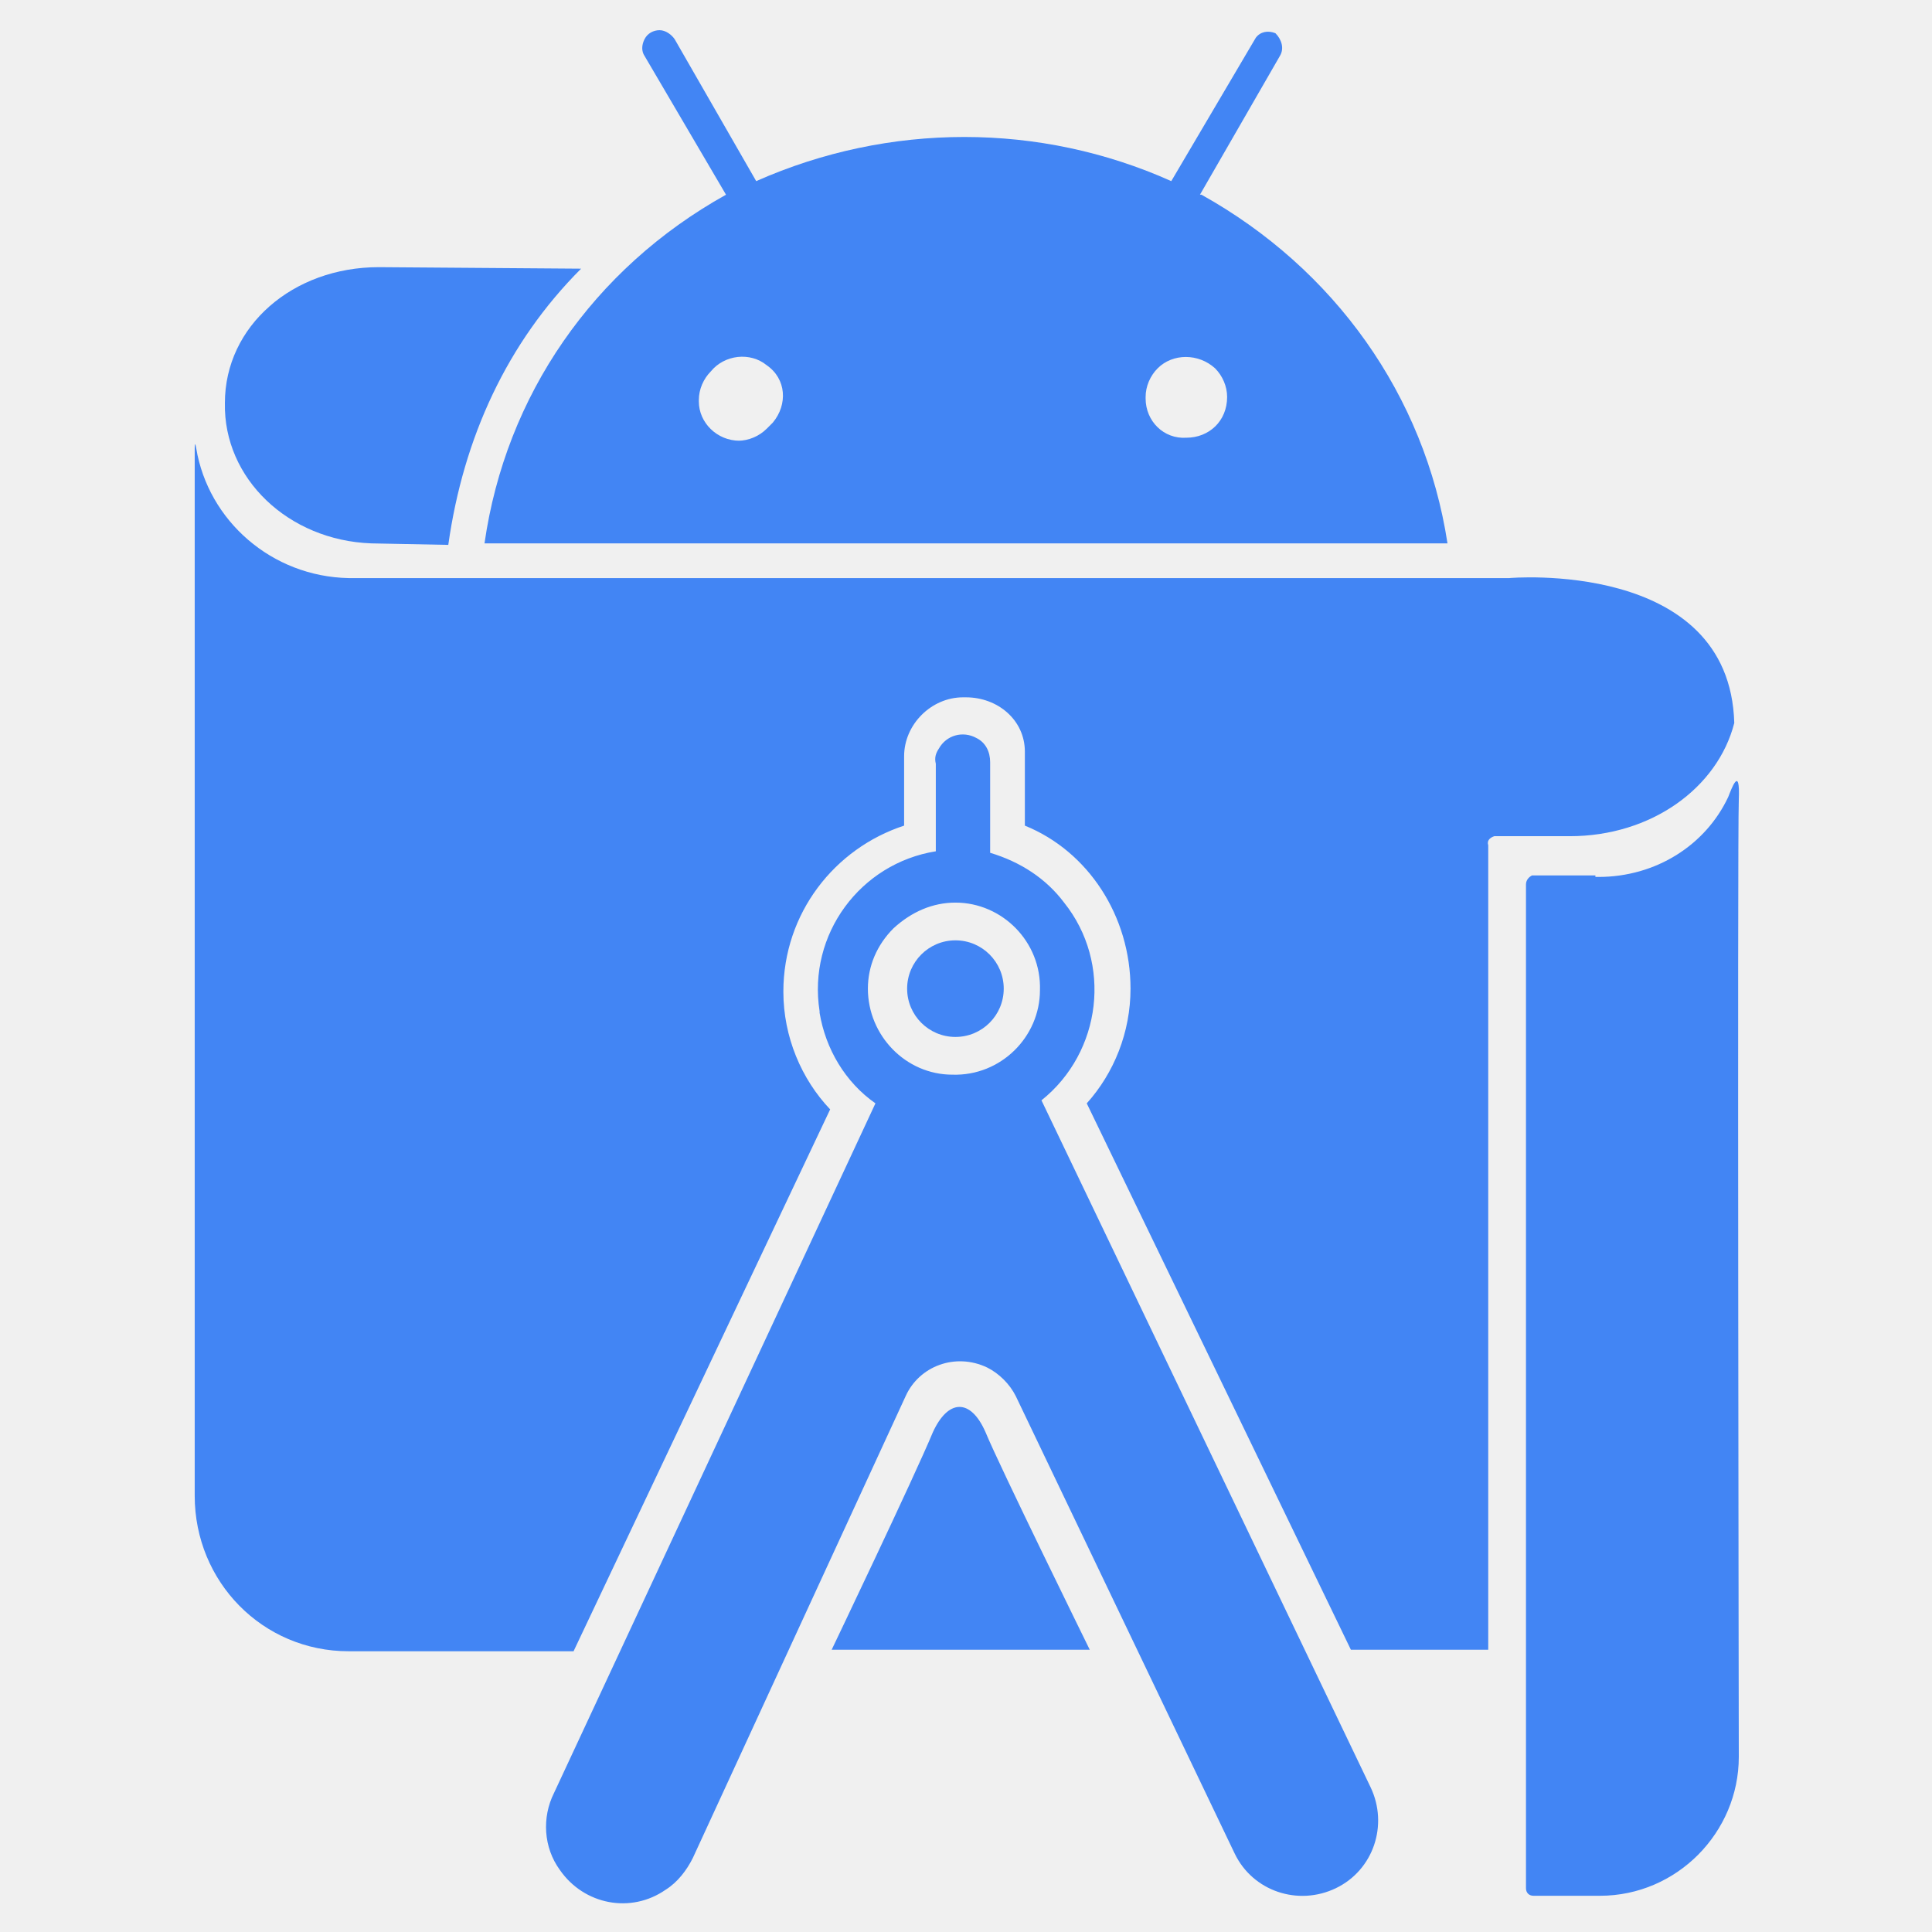
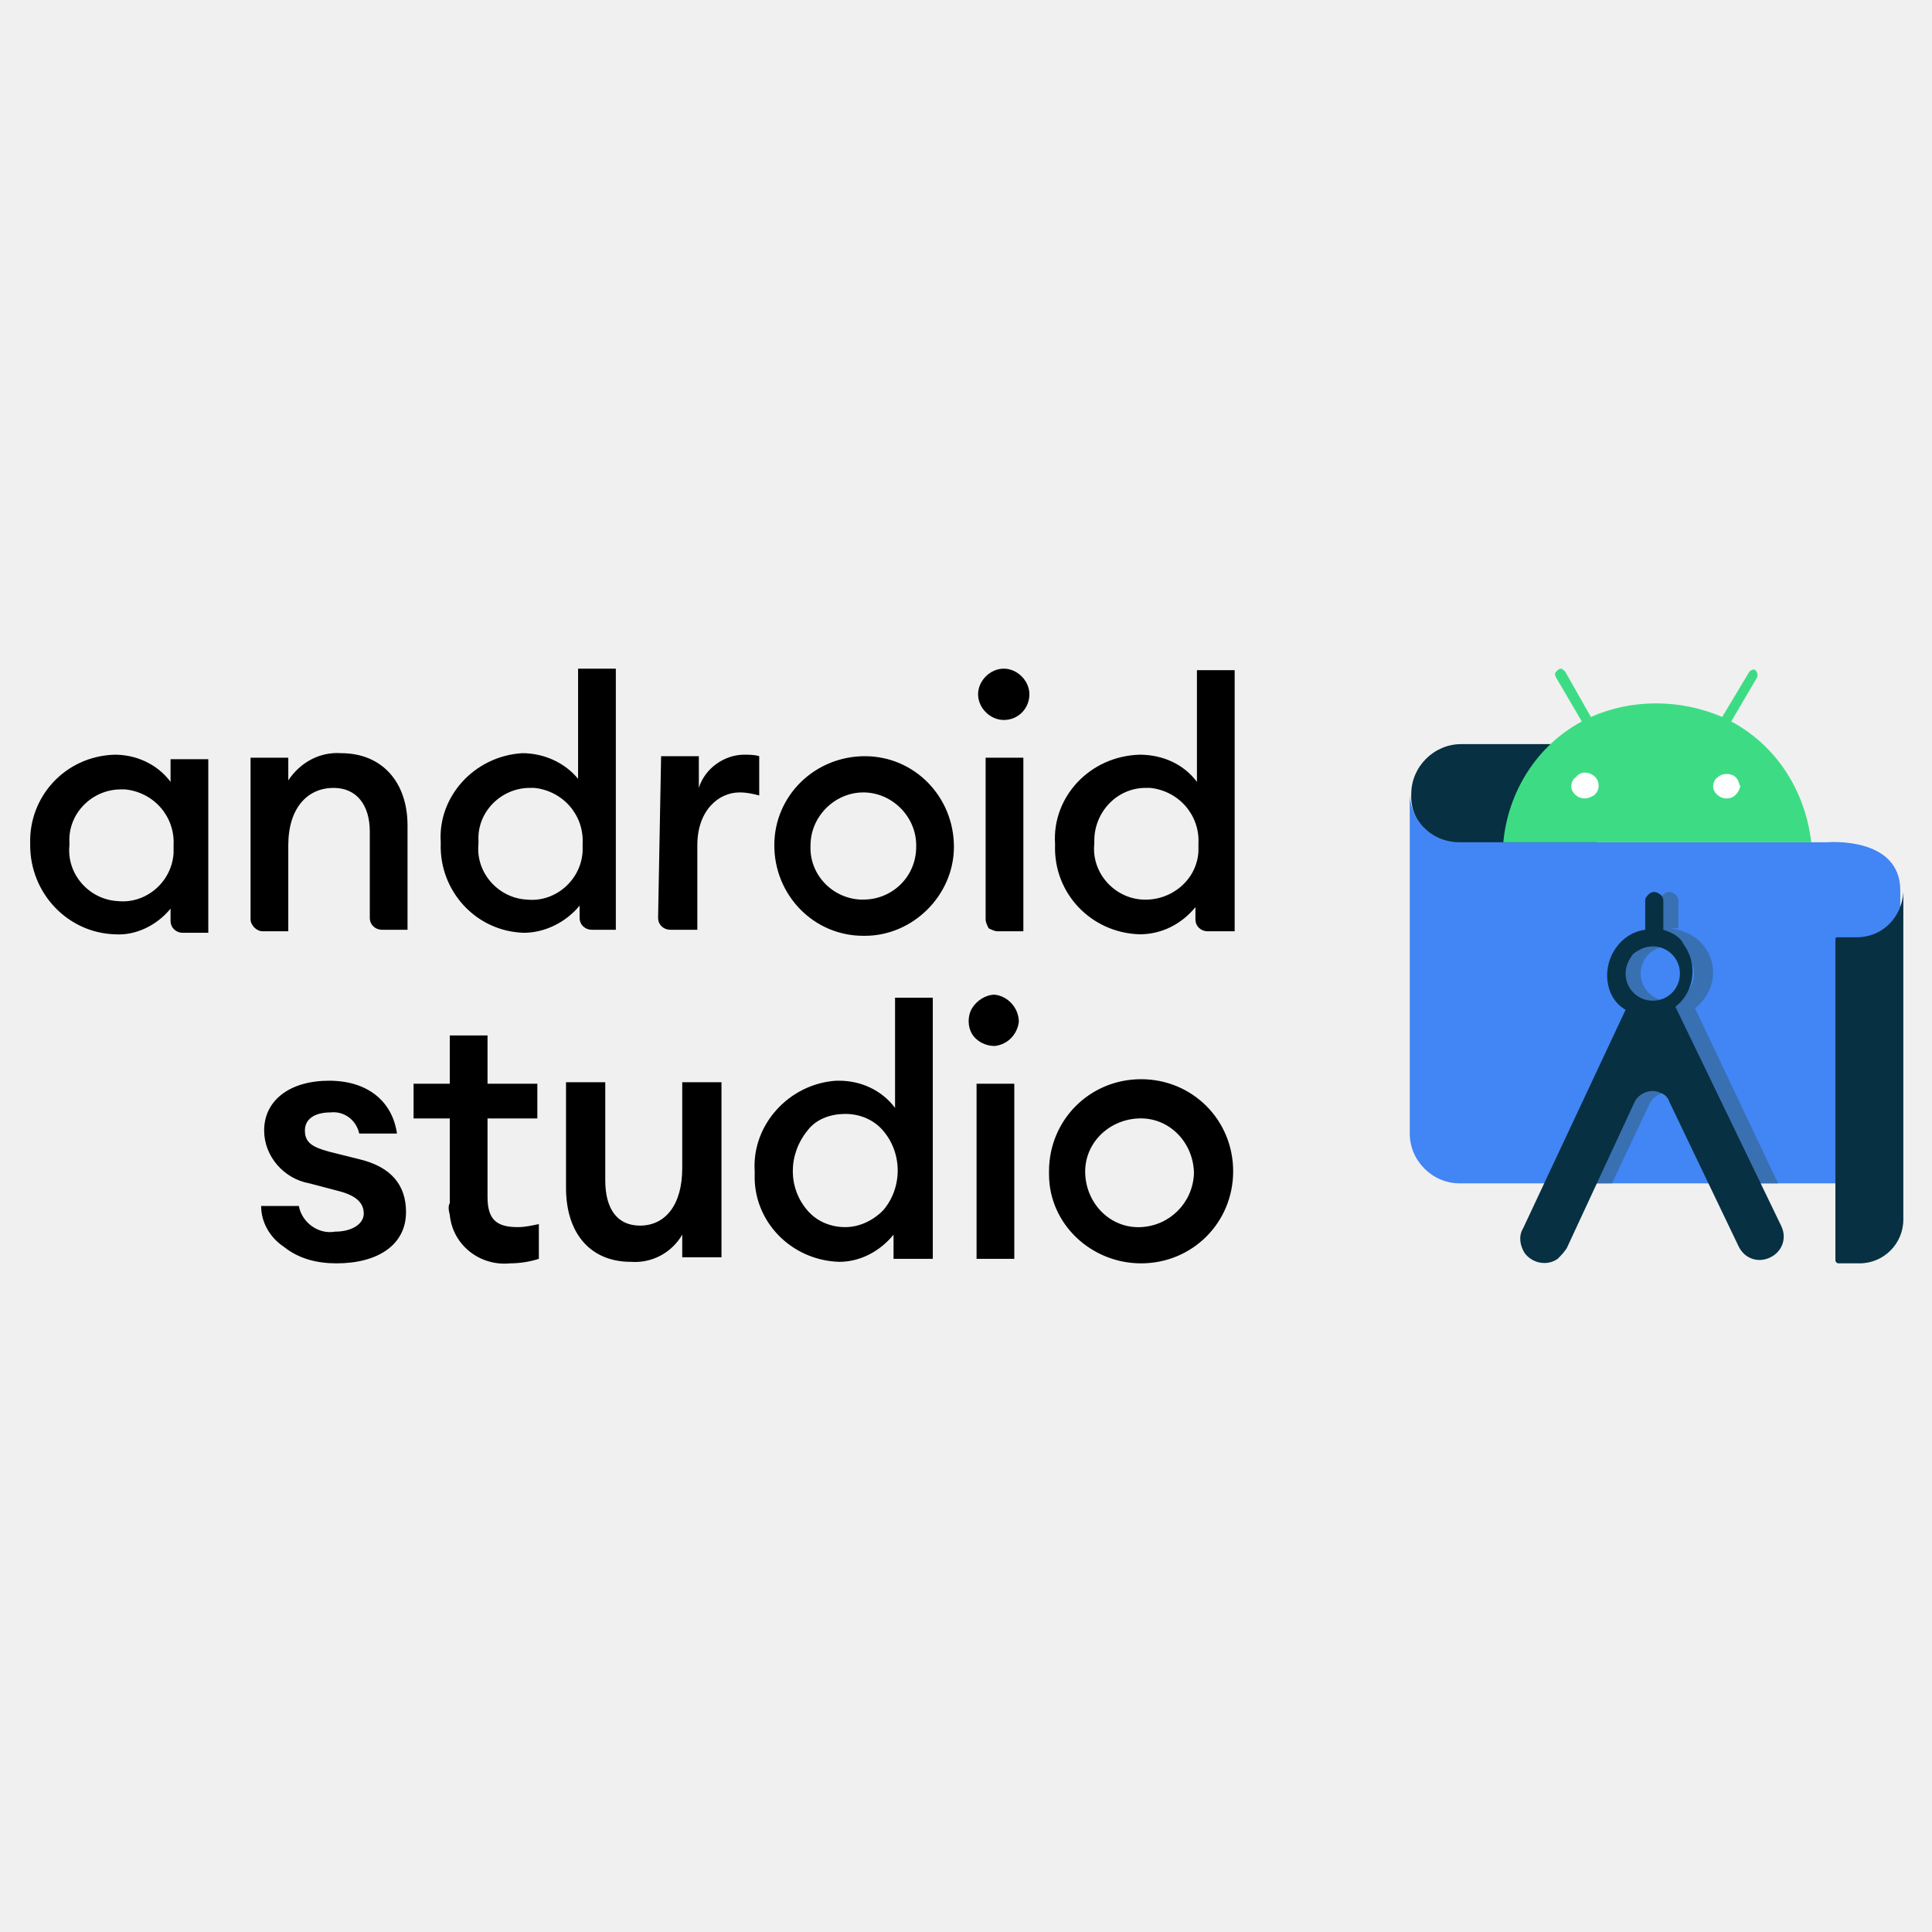
<svg xmlns="http://www.w3.org/2000/svg" viewBox="0 0 128 128">
-   <path fill="#4285F4" d="M25.1 17.7l13.4.1c-4.9 4.9-7.8 11.2-8.8 18.3l-5.1-.1c-5.5-.2-9.8-4.3-9.7-9.3 0-5.1 4.5-9 10.2-9zm40.2 77.2c.9 2.2 6.9 14.4 6.9 14.4H55.1s5.5-11.5 6.7-14.4c1-2.2 2.5-2.3 3.5 0z" />
-   <path fill="#4285F4" d="M114.9 47.9c-1.1 4.3-5.5 7.5-10.9 7.5h-5c-.3.1-.5.3-.4.6v53.3h-9.1L72 73.1c1.8-2 2.9-4.7 2.9-7.6 0-4.8-2.8-9.1-7-10.8v-4.9c0-2.1-1.8-3.6-3.9-3.6h-.2c-2.1 0-3.9 1.8-3.9 3.9v4.6c-4.6 1.5-8 5.8-8 11 0 3 1.2 5.8 3.1 7.8l-17 35.9H23.1c-5.7 0-10.2-4.6-10.2-10.3V29.7s0-.6.1 0c.8 4.8 5 8.5 10.1 8.6H100c-.1 0 14.6-1.3 14.9 9.6z" />
-   <path fill="#4285F4" d="M63.3 59.8c3.1 0 5.7 2.6 5.6 5.8 0 3.1-2.6 5.7-5.8 5.6-3.1 0-5.6-2.6-5.6-5.7 0-1.5.6-2.9 1.7-4 1.2-1.1 2.6-1.7 4.1-1.7zm2.3-3.3v-6c0-.7-.3-1.3-.9-1.6-.9-.5-2-.2-2.5.7-.2.3-.3.6-.2 1v5.8c-5 .8-8.5 5.5-7.7 10.6v.1c.4 2.4 1.7 4.6 3.7 6l-21.3 45.7c-.8 1.6-.7 3.6.4 5.1 1.6 2.3 4.7 2.9 7 1.3.8-.5 1.4-1.3 1.8-2.1L60 92.5c.9-2 3.3-2.9 5.4-1.9.8.4 1.5 1.1 1.9 1.9l14.5 30.3c1.2 2.5 4.2 3.5 6.7 2.3s3.5-4.2 2.3-6.7L69 72.9c4-3.2 4.7-9.1 1.5-13.1-1.2-1.6-2.9-2.7-4.9-3.3m14-43.6h-.1l5.3-9.2c.3-.5.1-1.1-.3-1.5-.5-.2-1-.1-1.3.3L77.6 12c-8.7-3.9-18.7-3.9-27.5 0l-5.4-9.4c-.2-.3-.6-.6-1-.6s-.8.2-1 .6c-.2.4-.2.8 0 1.1l5.4 9.2c-8.8 4.9-14.6 13.3-16 23.1h63.8c-1.5-9.8-7.5-18.2-16.3-23.1zM51.2 28l-.4.4c-.5.5-1.2.8-1.9.8h.1c-1.5 0-2.7-1.2-2.7-2.6v-.1c0-.7.3-1.4.8-1.9.9-1.1 2.6-1.3 3.7-.4 1.3.9 1.4 2.6.4 3.8zm27.4 1c-1.5.1-2.7-1.1-2.7-2.6v-.1c0-.7.3-1.4.8-1.9 1-1 2.7-1 3.8 0 .5.5.8 1.2.8 1.9 0 1.6-1.2 2.7-2.7 2.7zm27.1 29h-4.2c-.2.1-.4.3-.4.6v66.5c0 .3.2.5.5.5h4.4c5.1 0 9.2-4.2 9.2-9.2 0 0-.1-61.1 0-63.4.1-2.4-.5-.7-.7-.2-1.5 3.2-4.8 5.3-8.6 5.3h-.2z" />
-   <circle fill="#4285F4" cx="63.3" cy="65.5" r="3.2" />
+   <path d="M7.6 50c1.4 0 2.8.6 3.7 1.8v-1.5h2.5v11.5h-1.7c-.4 0-.8-.3-.8-.8v-.8c-.9 1.1-2.3 1.8-3.7 1.7C4.5 61.8 2 59.2 2 56v-.1c-.1-3.1 2.3-5.8 5.6-5.9m.4 2.3c-1.9 0-3.5 1.6-3.4 3.5v.2c-.2 1.9 1.3 3.6 3.2 3.7 1.9.2 3.6-1.3 3.7-3.2V56c.1-1.9-1.3-3.5-3.2-3.7H8m8.6-2.1h2.5v1.5c.8-1.2 2.1-1.9 3.5-1.8 2.7 0 4.4 1.9 4.4 4.8v6.9h-1.7c-.4 0-.8-.3-.8-.8v-5.7c0-1.8-.9-2.9-2.4-2.9-1.7 0-3 1.3-3 3.8v5.7h-1.7c-.4 0-.8-.4-.8-.8V50.2zm18-.3c1.4 0 2.8.6 3.7 1.7v-7.3h2.5v17.3h-1.6c-.4 0-.8-.3-.8-.8V60c-.9 1.1-2.3 1.8-3.7 1.8-3.2-.1-5.6-2.8-5.5-5.9v-.1c-.2-3 2.2-5.7 5.4-5.9m.5 2.3c-1.9 0-3.5 1.6-3.4 3.5v.2c-.2 1.9 1.3 3.6 3.2 3.7 1.9.2 3.6-1.3 3.7-3.2v-.5c.1-1.9-1.3-3.5-3.2-3.7h-.3m8.7-2.1h2.5v2.1c.4-1.3 1.7-2.2 3-2.2.3 0 .7 0 1 .1v2.6c-.4-.1-.8-.2-1.3-.2-1.4 0-2.8 1.2-2.8 3.5v5.6h-1.8c-.4 0-.8-.3-.8-.8l.2-10.7zM57.2 62c-3.3 0-5.9-2.7-5.9-6s2.7-5.9 6-5.9 5.9 2.7 5.9 6c0 3.2-2.7 5.9-5.9 5.9h-.1m0-2.4c1.9 0 3.5-1.5 3.5-3.5V56c0-1.9-1.6-3.5-3.5-3.5s-3.5 1.6-3.5 3.5c-.1 1.9 1.4 3.5 3.3 3.6h.2m9.3-11.9c-.9 0-1.7-.8-1.7-1.7 0-.9.8-1.7 1.7-1.7.9 0 1.7.8 1.7 1.7 0 .9-.7 1.7-1.7 1.7m-1.2 2.5h2.5v11.5h-1.7c-.2 0-.4-.1-.6-.2-.1-.2-.2-.4-.2-.6V50.2zm10.2-.2c1.5 0 2.9.6 3.8 1.8v-7.4h2.5v17.3H80c-.4 0-.8-.3-.8-.8v-.8c-.9 1.1-2.2 1.8-3.7 1.8-3.2-.1-5.7-2.7-5.6-5.9v-.1c-.2-3.1 2.3-5.8 5.6-5.9-.1-.1-.1-.1 0 0m.4 2.2c-1.9 0-3.4 1.6-3.4 3.5v.2c-.2 1.9 1.3 3.6 3.2 3.7s3.6-1.3 3.7-3.2v-.5c.1-1.9-1.3-3.5-3.2-3.7h-.3M29.8 79.7v-5.6h-2.4v-2.3h2.4v-3.2h2.5v3.2h3.3v2.3h-3.3v5.2c0 1.5.6 2 2 2 .5 0 .9-.1 1.4-.2v2.3c-.6.2-1.3.3-1.9.3-2 .2-3.8-1.2-4-3.2-.1-.4-.1-.6 0-.8zm39.7-2.1c0-3.4 2.7-6.1 6.1-6.1 3.4 0 6.1 2.7 6.1 6.1 0 3.4-2.7 6.1-6.1 6.1-3.3 0-6.1-2.6-6.1-5.9v-.2zm9.6 0c-.1-2-1.7-3.6-3.7-3.5-2 .1-3.6 1.7-3.5 3.7s1.7 3.6 3.7 3.5c1.9-.1 3.4-1.6 3.5-3.5v-.2zm-59.3 2.3c.2 1.1 1.3 1.9 2.4 1.7 1.1 0 1.9-.5 1.9-1.2s-.5-1.2-1.7-1.5l-1.9-.5c-1.7-.3-3-1.8-3-3.5 0-2 1.7-3.3 4.3-3.3s4.2 1.4 4.5 3.5h-2.5c-.2-.9-1-1.5-1.9-1.4-1 0-1.7.4-1.7 1.2s.5 1.1 1.6 1.4l2 .5c2.1.5 3.1 1.7 3.1 3.5 0 2.2-1.9 3.4-4.6 3.4-1.3 0-2.5-.3-3.5-1.1-.9-.6-1.5-1.6-1.5-2.7h2.5zm25.4 1.9c-.7 1.2-2 1.9-3.4 1.8-2.7 0-4.3-1.9-4.3-4.9v-7h2.6v6.5c0 1.9.8 3 2.3 3 1.7 0 2.8-1.4 2.8-3.8v-5.7h2.6v11.6h-2.6v-1.5zm14 0c-.9 1.1-2.2 1.8-3.6 1.8-3.2-.1-5.7-2.7-5.6-5.8v-.2c-.2-3.1 2.3-5.8 5.4-6h.2c1.4 0 2.8.6 3.7 1.8v-7.3h2.5v17.3h-2.6v-1.6zm-5.7-1.6c.6.7 1.5 1.1 2.5 1.1.9 0 1.8-.4 2.5-1.1 1.3-1.5 1.3-3.8 0-5.3-.6-.7-1.5-1.1-2.5-1.1-.9 0-1.9.3-2.5 1.1-1.3 1.6-1.3 3.8 0 5.3zm12.4-14.3c.9.1 1.6.9 1.6 1.8-.1.8-.7 1.5-1.6 1.6-.6 0-1.2-.3-1.5-.8-.3-.5-.3-1.2 0-1.7s.9-.9 1.5-.9zm1.3 5.9v11.6h-2.5V71.8h2.5z" />
+   <path fill="#073042" d="M105.7 49.3h-8.9c-1.8 0-3.3 1.5-3.3 3.3-.1 1.8 1.3 3.2 3.1 3.3h9.2l-.1-6.6z" />
+   <path fill="#4285F4" d="M125.9 78.4H96.7c-1.8 0-3.3-1.5-3.3-3.3V52.5c0 1.8 1.4 3.3 3.3 3.3h24.4s4.8-.4 4.8 3.2v19.4z" />
+   <path fill="#3870B2" d="M112.3 66.8c1.3-1 1.6-2.8.6-4.1-.5-.7-1.4-1.1-2.3-1.2h.6v-1.8c0-.2-.1-.4-.3-.5-.3-.2-.6-.1-.8.2-.1.1-.1.2-.1.3v1.9c-1.6.2-2.7 1.8-2.5 3.4.1.8.5 1.5 1.2 1.9l-5.4 11.5h3.5l2.5-5.3c.3-.6 1.1-.9 1.7-.6.3.1.5.3.6.6l2.6 5.3h3.6l-5.5-11.6zm-1.8-.5c-1 0-1.8-.8-1.8-1.8s.8-1.8 1.8-1.8c.5 0 .9.2 1.2.5.7.7.7 1.9 0 2.6-.2.3-.7.5-1.2.5z" />
+   <path fill="#FFF" d="M103.7 50.9h12.5v2.3h-12.5v-2.3z" />
+   <path fill="#073042" d="M109.5 62.7c1 0 1.8.8 1.8 1.8s-.8 1.8-1.8 1.8-1.8-.8-1.8-1.8c0-.5.2-.9.5-1.3.4-.3.8-.5 1.3-.5zm.7-1.1v-1.9c0-.2-.1-.4-.3-.5-.3-.2-.6-.1-.8.2-.1.1-.1.2-.1.3v1.9c-1.6.2-2.7 1.8-2.5 3.4.1.8.5 1.5 1.2 1.9l-6.8 14.5c-.3.5-.2 1.1.1 1.6.5.7 1.5.9 2.2.4.2-.2.4-.4.6-.7l4.5-9.7c.3-.6 1.1-.9 1.7-.6.3.1.5.3.6.6l4.6 9.6c.4.8 1.3 1.1 2.1.7s1.1-1.3.7-2.1l-7-14.5c1.3-1 1.5-2.9.5-4.2-.1-.3-.6-.7-1.3-.9" />
+   <path fill="#3DDC84" d="M114.4 52.9c-.5 0-.9-.4-.9-.8 0-.2.1-.5.3-.6.3-.3.9-.3 1.2 0 .2.2.2.4.3.6-.1.4-.4.8-.9.8m-9.4 0c-.5 0-.9-.4-.9-.8 0-.2.1-.5.3-.6.3-.4.8-.4 1.2-.1.4.3.4.9.1 1.2l-.1.1c-.2.1-.4.2-.6.2m9.7-5.1l1.7-2.9c.1-.2 0-.4-.1-.5-.1-.1-.3 0-.4.1l-1.8 3c-2.8-1.2-6-1.2-8.7 0l-1.7-3c-.1-.1-.2-.2-.3-.2-.1 0-.2.1-.3.2-.1.1-.1.2 0 .4l1.7 2.9c-3 1.6-4.9 4.7-5.2 8H120c-.4-3.4-2.3-6.4-5.3-8" />
+   <path fill="#073042" d="M123 62.1h-1.3c-.1 0-.1.1-.1.2v21.2c0 .1.1.2.2.2h1.4c1.6 0 2.9-1.3 2.9-2.9V59.1c-.1 1.7-1.4 3-3.1 3z" />
</svg>
